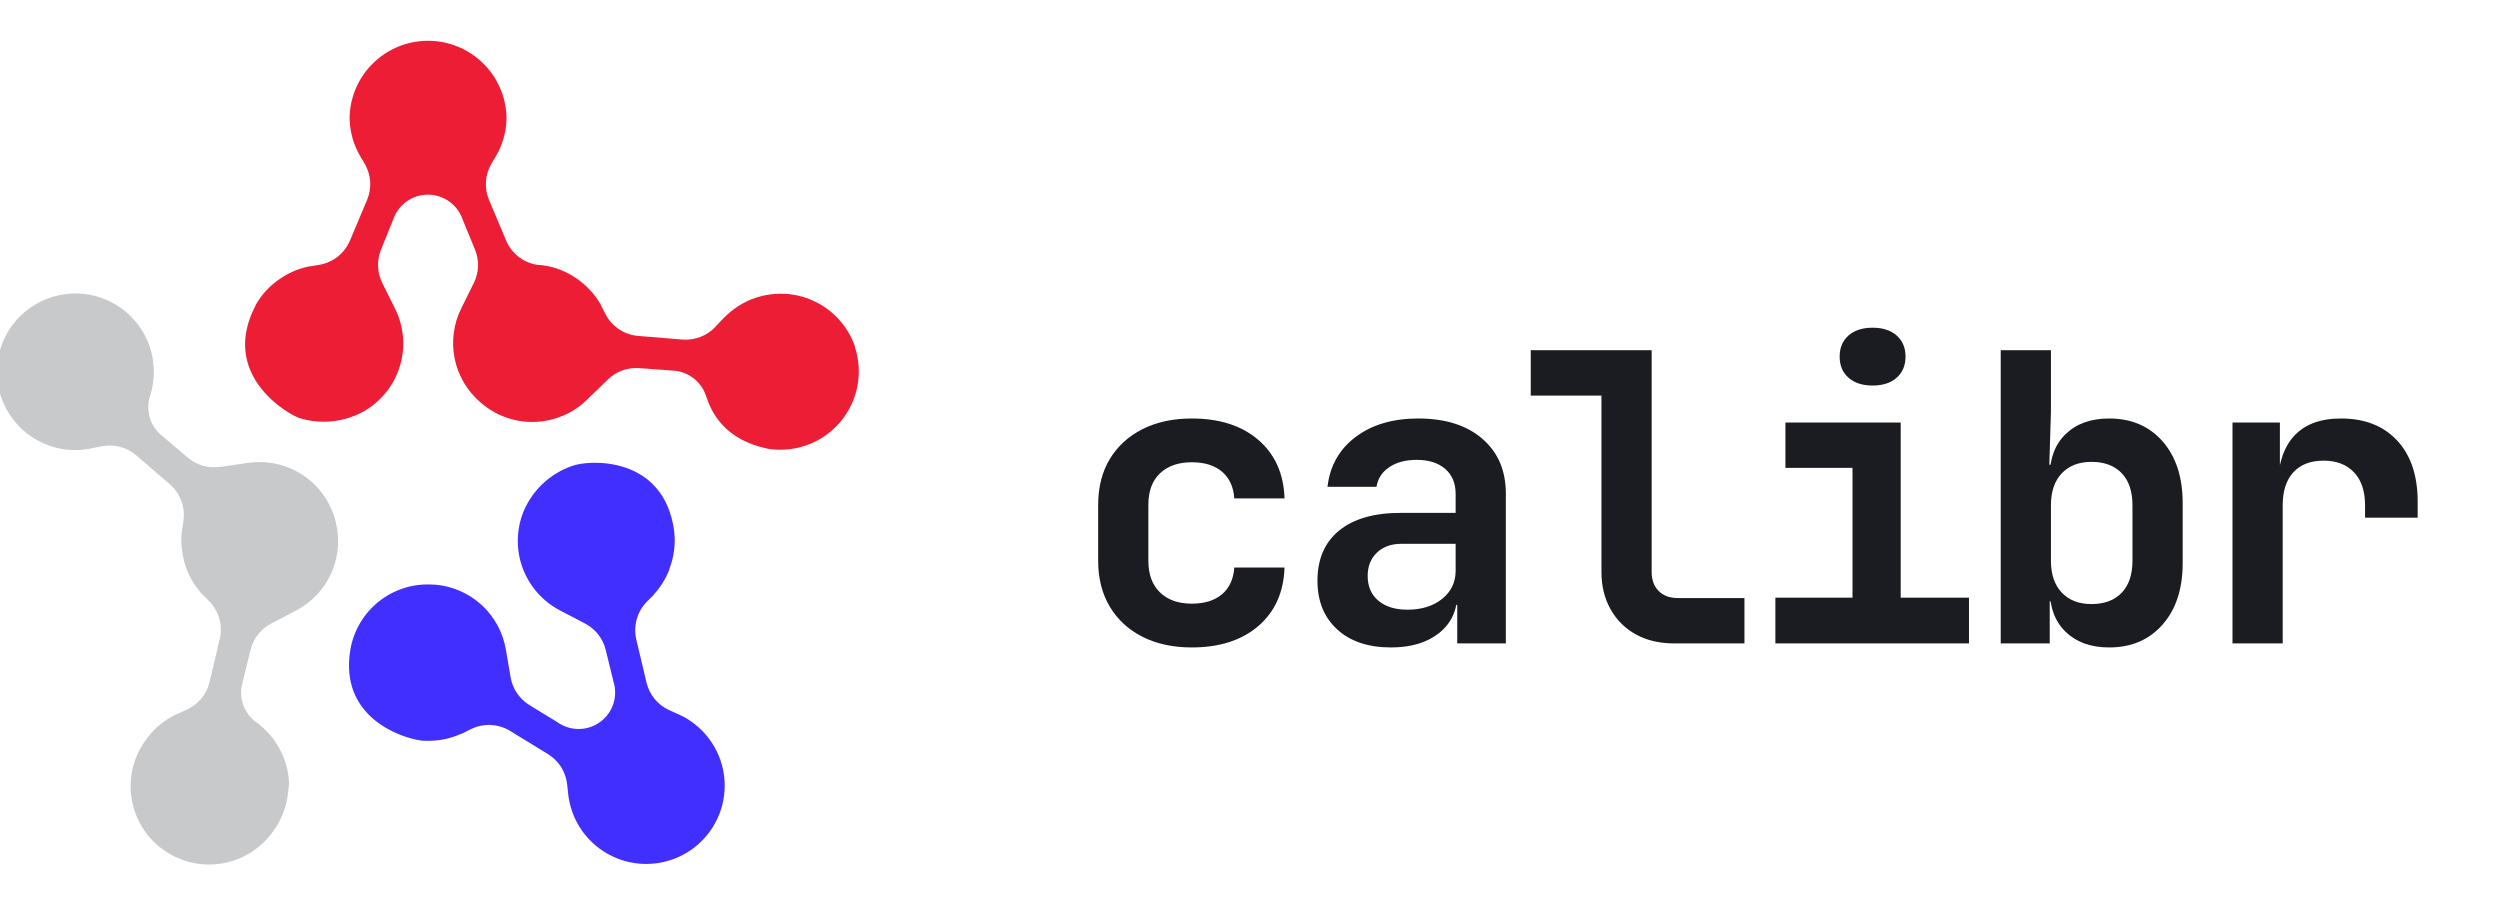
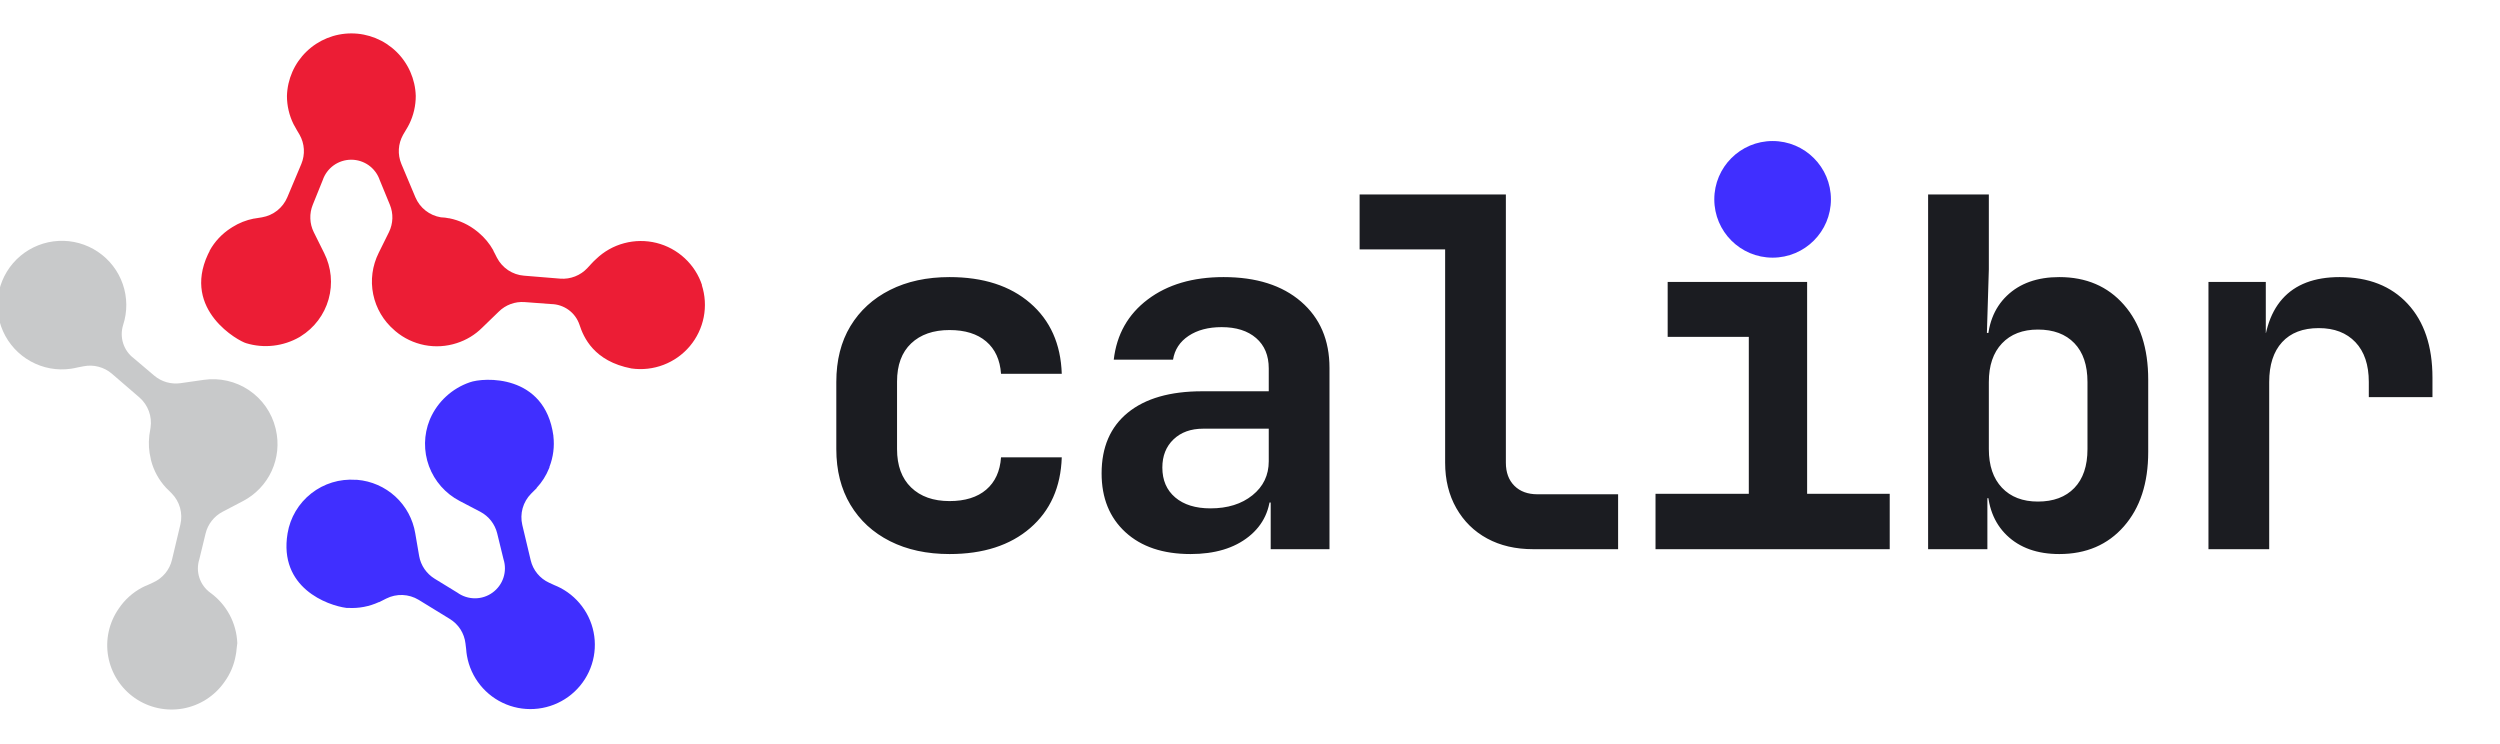
- <svg xmlns="http://www.w3.org/2000/svg" viewBox="0 26.00 485.97 176.00" width="389" height="141" role="img" aria-label="calibr от ФСП">
+ <svg xmlns="http://www.w3.org/2000/svg" viewBox="0 26.00 592.05 176.00" width="474" height="141" role="img" aria-label="calibr от ФСП">
  <g transform="translate(0 34.00) scale(0.70485)">
    <path fill="#c8c9ca" d="M70.65 187.71C68.93 186.46 67.65 184.7 66.99 182.69C66.33 180.67 66.32 178.5 66.97 176.48L69.08 167.79C69.45 166.26 70.15 164.83 71.11 163.59C72.08 162.34 73.3 161.32 74.68 160.57L81.59 156.95C85.86 154.74 89.26 151.17 91.27 146.82C93.27 142.46 93.77 137.56 92.68 132.89L92.58 132.46C91.31 127.23 88.12 122.67 83.65 119.66C79.17 116.65 73.74 115.42 68.4 116.2L60.67 117.31C59.1 117.53 57.5 117.42 55.97 116.99C54.45 116.55 53.03 115.8 51.82 114.77L44.99 108.98C43.3 107.72 42.04 105.96 41.39 103.95C40.74 101.94 40.74 99.77 41.37 97.76C42.83 93.3 42.79 88.48 41.26 84.05C39.73 79.61 36.79 75.79 32.89 73.17C28.99 70.55 24.34 69.26 19.65 69.51C14.95 69.76 10.46 71.53 6.87 74.54C3.27 77.56 0.75 81.67 -0.3 86.24C-1.36 90.82 -0.89 95.61 1.03 99.89C2.95 104.18 6.21 107.72 10.33 109.99C14.44 112.26 19.19 113.13 23.84 112.46C24.6 112.35 25.34 112.19 26.08 112.02L28.09 111.63C29.75 111.3 31.48 111.35 33.12 111.79C34.76 112.22 36.29 113.01 37.58 114.12L46.87 122.13C48.29 123.37 49.37 124.95 50.02 126.72C50.67 128.49 50.86 130.39 50.58 132.25L50.36 133.66L50.16 134.9L50.16 135.01C49.86 137.58 50.02 140.19 50.65 142.71C50.65 142.85 50.65 143 50.76 143.13L50.76 143.28C51.65 146.7 53.37 149.84 55.77 152.43C56.06 152.73 56.35 153.02 56.66 153.31L57.67 154.32C59 155.67 59.98 157.34 60.49 159.17C61 161 61.04 162.92 60.61 164.77L57.78 176.66C57.39 178.31 56.63 179.85 55.55 181.16C54.47 182.47 53.11 183.52 51.56 184.23L49.83 185.03C49.12 185.3 48.43 185.62 47.75 185.97C44.59 187.64 41.9 190.06 39.91 193.03C36.63 197.72 35.35 203.53 36.36 209.16C37.37 214.8 40.58 219.81 45.28 223.08C49.98 226.36 55.8 227.63 61.45 226.63C67.09 225.62 72.11 222.42 75.39 217.72C77.33 215.07 78.64 212 79.2 208.76C79.35 208.03 79.45 207.29 79.5 206.55L79.73 204.66C79.6 201.33 78.72 198.07 77.15 195.14C75.57 192.2 73.35 189.66 70.65 187.71Z" />
    <path fill="#ec1d35" d="M235.9 84.45C234.77 80.97 232.76 77.83 230.07 75.34C227.38 72.84 224.11 71.07 220.55 70.18C216.99 69.3 213.26 69.33 209.71 70.28C206.17 71.22 202.92 73.05 200.28 75.6C199.72 76.1 199.18 76.64 198.67 77.2L197.37 78.61C196.22 79.86 194.8 80.82 193.22 81.44C191.64 82.06 189.94 82.32 188.25 82.19L176.03 81.19C174.13 81.04 172.31 80.4 170.72 79.35C169.14 78.29 167.85 76.85 166.97 75.16L166.33 73.9C166.13 73.51 165.96 73.14 165.75 72.79L165.75 72.68C164.48 70.41 162.81 68.4 160.82 66.73L160.5 66.47L160.35 66.34C157.62 64.12 154.38 62.59 150.92 61.9L150.79 61.9L149.55 61.69L148.12 61.58C146.24 61.27 144.47 60.5 142.98 59.32C141.48 58.15 140.31 56.61 139.57 54.86L134.85 43.64C134.2 42.07 133.91 40.37 134.01 38.68C134.11 36.99 134.6 35.34 135.43 33.86L136.38 32.25C136.78 31.61 137.15 30.95 137.49 30.28C138.94 27.33 139.69 24.09 139.69 20.8C139.53 15.18 137.18 9.83 133.14 5.91C129.1 1.99 123.69 -0.21 118.05 -0.21C112.41 -0.21 107 1.99 102.96 5.91C98.91 9.83 96.57 15.18 96.41 20.8C96.41 24.09 97.16 27.33 98.62 30.28C98.96 30.95 99.33 31.61 99.72 32.25L100.67 33.86C101.5 35.34 101.99 36.99 102.09 38.68C102.19 40.37 101.9 42.07 101.25 43.64L96.53 54.86C95.79 56.6 94.63 58.13 93.15 59.31C91.66 60.48 89.91 61.26 88.04 61.58L86.64 61.81L85.39 62.01L85.28 62.01C82.72 62.52 80.28 63.48 78.08 64.87L77.76 65.08C77.69 65.1 77.63 65.14 77.58 65.19C74.6 67.1 72.14 69.71 70.43 72.81L70.43 72.92C70.24 73.27 70.05 73.66 69.87 74.02C61.1 92.82 80.3 103.24 82.72 103.88C85.69 104.78 88.8 105.06 91.88 104.7C94.95 104.35 97.92 103.37 100.61 101.83L101.01 101.58C105.59 98.74 108.94 94.3 110.4 89.12C111.86 83.95 111.33 78.41 108.92 73.61L105.41 66.55C104.71 65.13 104.32 63.58 104.27 61.99C104.21 60.41 104.49 58.83 105.09 57.36L108.43 49.09C109.11 47.09 110.4 45.35 112.11 44.12C113.83 42.89 115.9 42.23 118.01 42.23C120.12 42.23 122.19 42.89 123.91 44.12C125.62 45.35 126.91 47.09 127.59 49.09L130.99 57.36C131.6 58.83 131.88 60.41 131.83 61.99C131.77 63.57 131.39 65.13 130.69 66.55L127.23 73.54C125.08 77.85 124.43 82.74 125.39 87.45C126.35 92.16 128.87 96.42 132.54 99.54L132.87 99.84C135.68 102.21 139.05 103.81 142.65 104.52C146.26 105.22 149.98 104.99 153.47 103.85C156.67 102.83 159.59 101.07 161.97 98.7L167.58 93.27C168.71 92.15 170.07 91.28 171.56 90.73C173.06 90.17 174.65 89.95 176.24 90.06L185.18 90.73C187.29 90.76 189.34 91.45 191.05 92.69C192.76 93.93 194.03 95.68 194.7 97.68C196.07 101.88 199.52 109.95 212.17 112.37C215.81 112.88 219.51 112.46 222.94 111.15C226.37 109.84 229.41 107.68 231.77 104.88C234.13 102.07 235.74 98.71 236.44 95.12C237.15 91.52 236.92 87.81 235.79 84.32L235.9 84.45Z" />
    <path fill="#402fff" d="M157.81 117.03C154.88 118.04 152.19 119.64 149.91 121.74C147.62 123.83 145.8 126.38 144.55 129.21C144.55 129.35 144.42 129.49 144.37 129.64C142.36 134.62 142.28 140.17 144.14 145.21C146.01 150.25 149.69 154.42 154.46 156.9L161.39 160.52C162.79 161.27 164.02 162.29 165 163.54C165.97 164.79 166.67 166.23 167.05 167.77L169.17 176.46C169.82 178.48 169.81 180.65 169.15 182.66C168.49 184.67 167.21 186.43 165.49 187.67C163.78 188.92 161.71 189.59 159.59 189.59C157.47 189.59 155.4 188.93 153.68 187.69L146.04 183.01C144.69 182.18 143.53 181.08 142.63 179.78C141.73 178.47 141.12 176.99 140.84 175.44L139.52 167.76C138.74 163.01 136.39 158.67 132.85 155.41C129.31 152.16 124.78 150.17 119.98 149.78L119.52 149.78C114.14 149.39 108.81 151.02 104.58 154.35C100.34 157.68 97.5 162.46 96.62 167.77C93.57 186.05 110.04 192 116.42 192.82L117.01 192.82C120.53 193.02 124.06 192.35 127.26 190.88L127.37 190.88L128.5 190.32L129.77 189.68C131.47 188.82 133.36 188.41 135.26 188.48C137.16 188.56 139.02 189.11 140.64 190.09L151.11 196.51C152.56 197.39 153.79 198.59 154.71 200.02C155.62 201.45 156.2 203.07 156.39 204.75L156.62 206.64C156.67 207.4 156.76 208.16 156.89 208.9C157.52 212.52 159.06 215.91 161.37 218.77C163.67 221.62 166.67 223.85 170.08 225.23C173.48 226.61 177.19 227.1 180.84 226.65C184.48 226.21 187.96 224.84 190.93 222.69C193.91 220.53 196.28 217.66 197.84 214.33C199.39 211.01 200.07 207.34 199.81 203.68C199.55 200.02 198.36 196.49 196.35 193.42C194.34 190.35 191.59 187.83 188.34 186.12C187.66 185.76 186.97 185.46 186.27 185.17L184.53 184.37C182.98 183.67 181.62 182.62 180.54 181.31C179.46 180 178.7 178.47 178.31 176.82L175.48 164.92C175.05 163.07 175.09 161.14 175.6 159.31C176.12 157.48 177.09 155.81 178.42 154.46L179.43 153.45C179.74 153.16 180.03 152.87 180.32 152.57L180.32 152.47C182.09 150.58 183.49 148.37 184.46 145.96L184.61 145.59L184.61 145.42C185.89 142.13 186.34 138.59 185.93 135.09L185.93 134.96C183.07 114.07 162.43 115.32 157.81 117.03Z" />
  </g>
-   <path fill="#1b1c21" d="M231.659 151.781Q226.193 151.781 222.094 149.712Q217.995 147.642 215.73 143.855Q213.466 140.068 213.466 134.915V124.14Q213.466 118.908 215.73 115.16Q217.995 111.412 222.094 109.343Q226.193 107.274 231.659 107.274Q239.779 107.274 244.621 111.451Q249.462 115.629 249.696 122.812H239.936Q239.701 119.455 237.554 117.62Q235.407 115.785 231.659 115.785Q227.755 115.785 225.49 117.932Q223.226 120.079 223.226 124.062V134.915Q223.226 138.897 225.49 141.084Q227.755 143.27 231.659 143.27Q235.407 143.27 237.554 141.435Q239.701 139.6 239.936 136.242H249.696Q249.462 143.426 244.621 147.603Q239.779 151.781 231.659 151.781Z M270.388 151.781Q263.751 151.781 259.925 148.267Q256.099 144.753 256.099 138.819Q256.099 132.495 260.315 129.059Q264.532 125.623 272.262 125.623H282.959V121.953Q282.959 118.83 280.929 117.073Q278.899 115.316 275.385 115.316Q272.184 115.316 270.075 116.722Q267.967 118.127 267.577 120.548H258.051Q258.753 114.458 263.516 110.866Q268.279 107.274 275.697 107.274Q283.584 107.274 288.151 111.217Q292.719 115.16 292.719 121.875V151.0H283.271V143.504H281.71L283.271 141.396Q283.271 146.159 279.758 148.97Q276.244 151.781 270.388 151.781ZM273.589 144.441Q277.727 144.441 280.343 142.333Q282.959 140.225 282.959 136.867V131.636H272.418Q269.451 131.636 267.655 133.353Q265.859 135.071 265.859 137.882Q265.859 140.927 267.928 142.684Q269.997 144.441 273.589 144.441Z M325.436 151.0Q321.219 151.0 318.057 149.282Q314.895 147.564 313.099 144.402Q311.303 141.24 311.303 137.101V102.823H297.56V94.0H321.063V137.101Q321.063 139.444 322.429 140.81Q323.796 142.177 326.138 142.177H339.1V151.0Z M345.112 151.0V142.099H360.104V116.878H347.064V108.055H369.474V142.099H382.748V151.0ZM364.008 100.871Q361.041 100.871 359.323 99.349Q357.605 97.826 357.605 95.249Q357.605 92.673 359.323 91.15Q361.041 89.627 364.008 89.627Q366.975 89.627 368.693 91.15Q370.411 92.673 370.411 95.249Q370.411 97.826 368.693 99.349Q366.975 100.871 364.008 100.871Z M409.999 151.781Q404.689 151.781 401.566 148.775Q398.442 145.768 398.442 140.537L400.629 142.801H398.442V151.0H388.916V94.0H398.677V106.025L398.364 116.253H400.629L398.442 118.518Q398.442 113.286 401.566 110.28Q404.689 107.274 409.999 107.274Q416.479 107.274 420.384 111.725Q424.288 116.175 424.288 123.749V135.384Q424.288 142.879 420.384 147.33Q416.479 151.781 409.999 151.781ZM406.563 143.348Q410.311 143.348 412.419 141.162Q414.527 138.975 414.527 134.915V124.14Q414.527 120.079 412.419 117.893Q410.311 115.707 406.563 115.707Q402.893 115.707 400.785 117.932Q398.677 120.158 398.677 124.14V134.915Q398.677 138.897 400.785 141.123Q402.893 143.348 406.563 143.348Z M433.97 151.0V108.055H443.184V116.253H445.604L442.715 121.251Q442.715 114.301 445.838 110.788Q448.962 107.274 455.052 107.274Q462.001 107.274 465.984 111.568Q469.966 115.863 469.966 123.437V126.56H459.737V124.14Q459.737 120.001 457.59 117.737Q455.442 115.473 451.695 115.473Q447.868 115.473 445.799 117.737Q443.73 120.001 443.73 124.14V151.0Z" />
+   <path fill="#1b1c21" d="M224.866 157.151Q216.811 157.151 210.77 154.101Q204.729 151.052 201.392 145.471Q198.055 139.89 198.055 132.296V116.416Q198.055 108.707 201.392 103.184Q204.729 97.66 210.77 94.611Q216.811 91.562 224.866 91.562Q236.833 91.562 243.967 97.718Q251.101 103.874 251.447 114.46H237.063Q236.718 109.512 233.553 106.808Q230.389 104.104 224.866 104.104Q219.112 104.104 215.775 107.268Q212.438 110.433 212.438 116.301V132.296Q212.438 138.164 215.775 141.386Q219.112 144.608 224.866 144.608Q230.389 144.608 233.553 141.904Q236.718 139.2 237.063 134.252H251.447Q251.101 144.838 243.967 150.995Q236.833 157.151 224.866 157.151Z M281.94 157.151Q272.159 157.151 266.521 151.973Q260.882 146.795 260.882 138.049Q260.882 128.729 267.096 123.666Q273.31 118.603 284.701 118.603H300.466V113.195Q300.466 108.592 297.474 106.003Q294.482 103.414 289.304 103.414Q284.586 103.414 281.479 105.485Q278.373 107.556 277.797 111.123H263.759Q264.795 102.148 271.814 96.855Q278.833 91.562 289.764 91.562Q301.386 91.562 308.118 97.373Q314.849 103.184 314.849 113.079V156.0H300.926V144.953H298.625L300.926 141.847Q300.926 148.866 295.748 153.008Q290.57 157.151 281.94 157.151ZM286.658 146.334Q292.756 146.334 296.611 143.227Q300.466 140.121 300.466 135.173V127.463H284.932Q280.559 127.463 277.912 129.995Q275.266 132.526 275.266 136.668Q275.266 141.156 278.315 143.745Q281.364 146.334 286.658 146.334Z M363.063 156.0Q356.849 156.0 352.189 153.468Q347.529 150.937 344.882 146.277Q342.236 141.616 342.236 135.518V85.003H321.984V72.0H356.619V135.518Q356.619 138.97 358.633 140.984Q360.647 142.997 364.099 142.997H383.2V156.0Z M392.06 156.0V142.882H414.153V105.715H394.937V92.712H427.962V142.882H447.523V156.0Z M487.682 157.151Q479.858 157.151 475.255 152.721Q470.652 148.29 470.652 140.581L473.874 143.918H470.652V156.0H456.614V72.0H470.997V89.721L470.537 104.795H473.874L470.652 108.132Q470.652 100.422 475.255 95.992Q479.858 91.562 487.682 91.562Q497.233 91.562 502.986 98.121Q508.74 104.679 508.74 115.841V132.986Q508.74 144.033 502.986 150.592Q497.233 157.151 487.682 157.151ZM482.619 144.723Q488.142 144.723 491.249 141.501Q494.356 138.279 494.356 132.296V116.416Q494.356 110.433 491.249 107.211Q488.142 103.989 482.619 103.989Q477.211 103.989 474.104 107.268Q470.997 110.548 470.997 116.416V132.296Q470.997 138.164 474.104 141.444Q477.211 144.723 482.619 144.723Z M523.008 156.0V92.712H536.586V104.795H540.153L535.896 112.159Q535.896 101.918 540.499 96.74Q545.101 91.562 554.077 91.562Q564.318 91.562 570.186 97.89Q576.055 104.219 576.055 115.381V119.984H560.981V116.416Q560.981 110.318 557.816 106.981Q554.652 103.644 549.129 103.644Q543.49 103.644 540.441 106.981Q537.392 110.318 537.392 116.416V156.0Z" />
+   <circle cx="419.79" cy="73.15" r="13.81" fill="#402fff" />
</svg>
